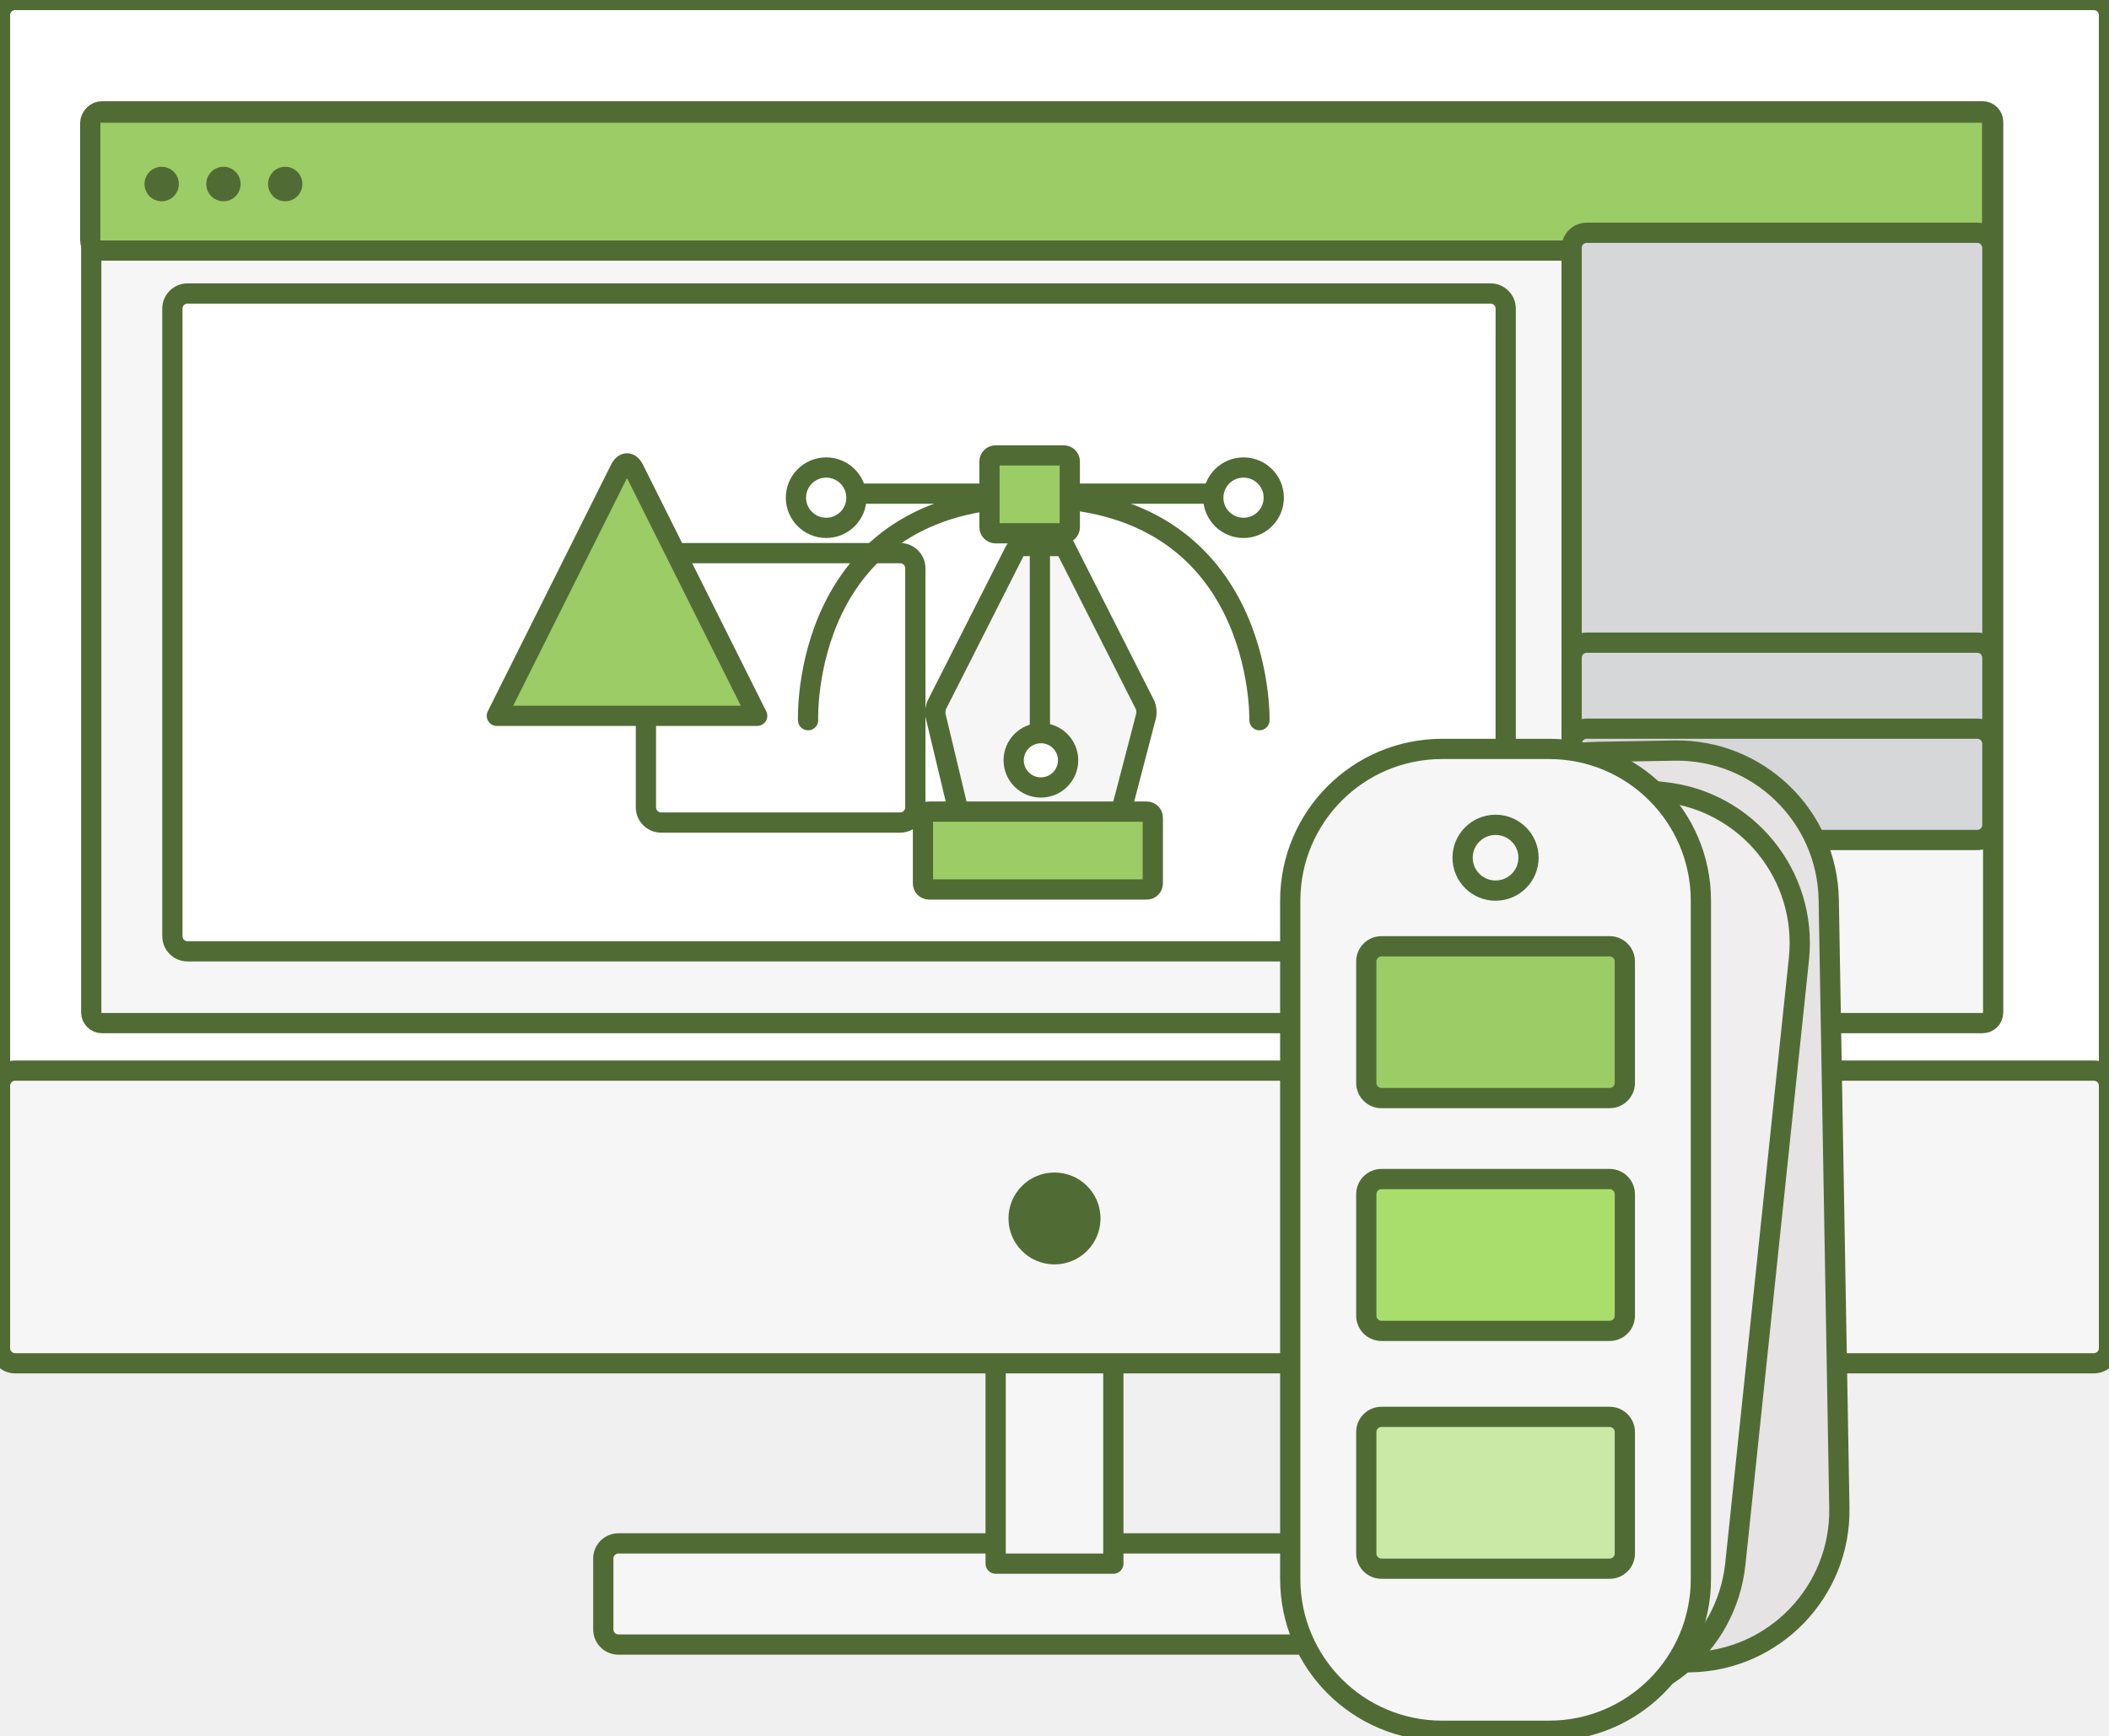
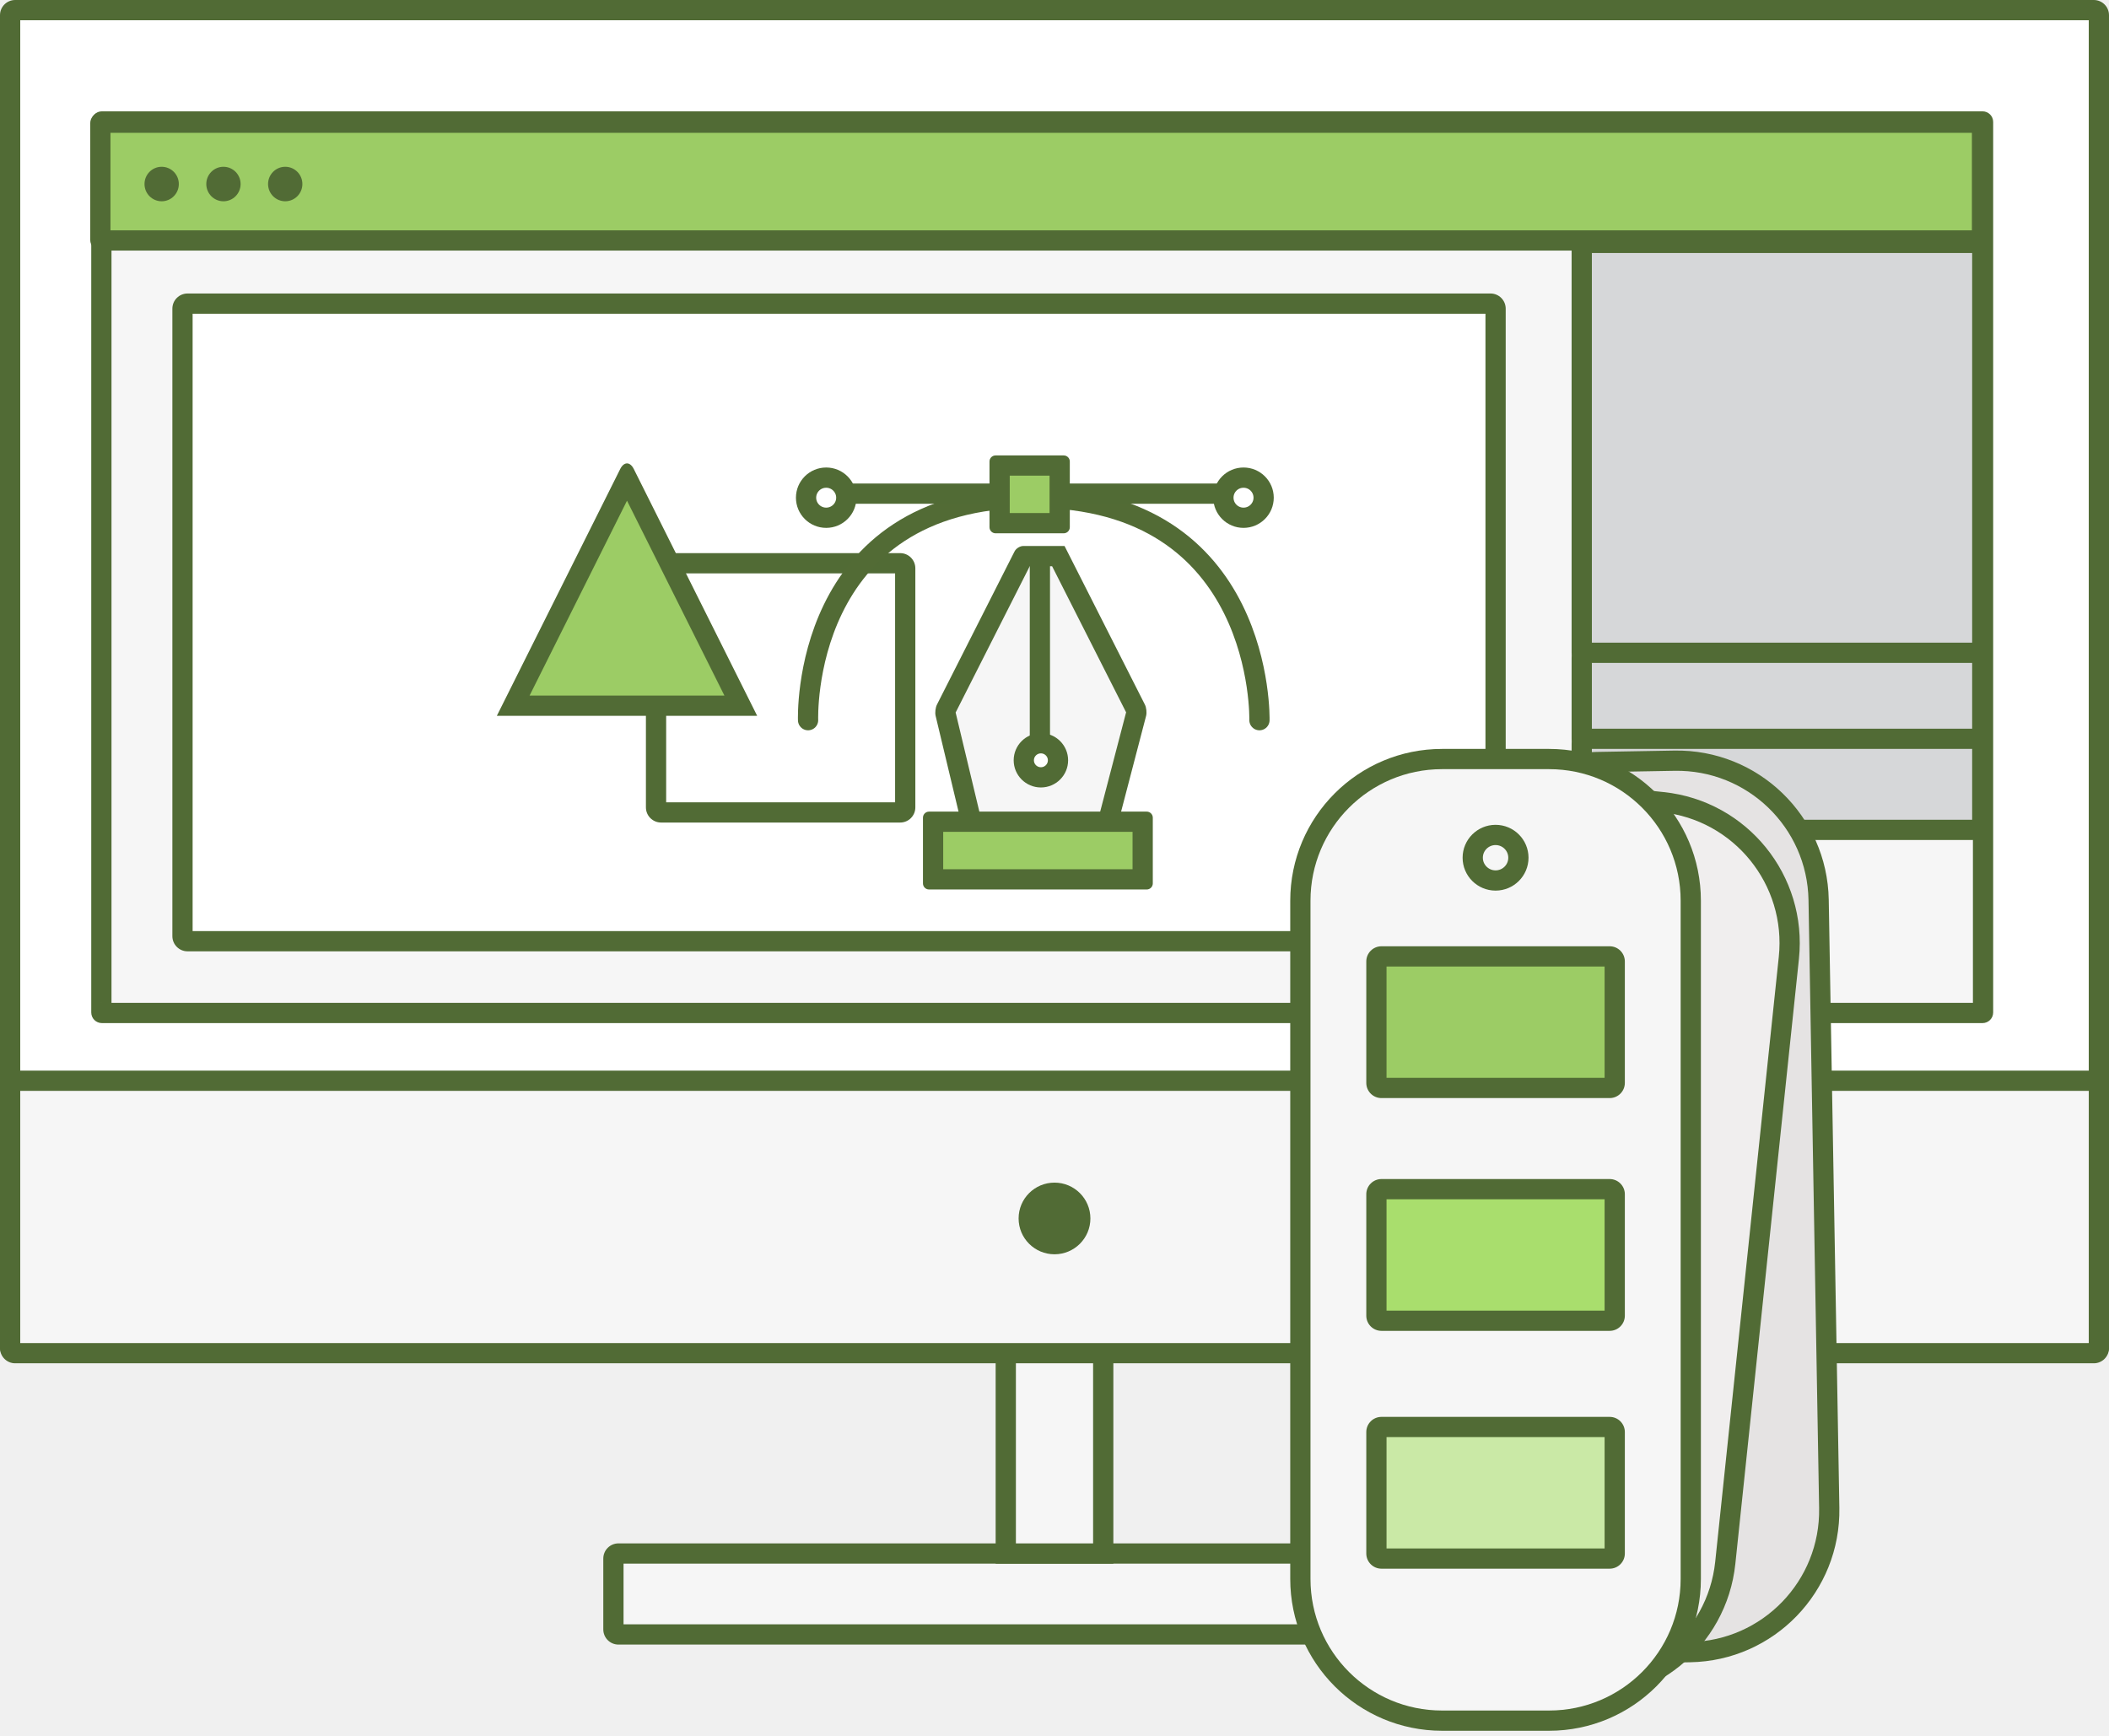
- <svg xmlns="http://www.w3.org/2000/svg" width="243px" height="200px" viewBox="0 0 243 200" version="1.1">
-   <defs />
+ <svg xmlns="http://www.w3.org/2000/svg" xmlns:xlink="http://www.w3.org/1999/xlink" width="243px" height="200px" viewBox="0 0 243 200" version="1.1">
+   <defs>
+     <rect id="path-1" x="0" y="28.571" width="103.976" height="11.662" rx="1.749" />
+     <mask id="mask-2" maskContentUnits="userSpaceOnUse" maskUnits="objectBoundingBox" x="0" y="0" width="103.976" height="11.662" fill="white">
+       <use xlink:href="#path-1" />
+     </mask>
+     <rect id="path-3" x="45.207" y="0" width="13.562" height="30.904" />
+     <mask id="mask-4" maskContentUnits="userSpaceOnUse" maskUnits="objectBoundingBox" x="0" y="0" width="13.562" height="30.904" fill="white">
+       <use xlink:href="#path-3" />
+     </mask>
+     <rect id="path-5" x="0" y="0" width="243" height="156.945" rx="1.749" />
+     <mask id="mask-6" maskContentUnits="userSpaceOnUse" maskUnits="objectBoundingBox" x="0" y="0" width="243" height="156.945" fill="white">
+       <use xlink:href="#path-5" />
+     </mask>
+     <rect id="path-7" x="0" y="123.367" width="243" height="33.724" rx="1.749" />
+     <mask id="mask-8" maskContentUnits="userSpaceOnUse" maskUnits="objectBoundingBox" x="0" y="0" width="243" height="33.724" fill="white">
+       <use xlink:href="#path-7" />
+     </mask>
+     <ellipse id="path-9" cx="121.5" cy="140.401" rx="4.136" ry="4.129" />
+     <mask id="mask-10" maskContentUnits="userSpaceOnUse" maskUnits="objectBoundingBox" x="0" y="0" width="8.272" height="8.259" fill="white">
+       <use xlink:href="#path-9" />
+     </mask>
+     <rect id="path-11" x="10.514" y="12.828" width="219.14" height="105.062" rx="1.224" />
+     <mask id="mask-12" maskContentUnits="userSpaceOnUse" maskUnits="objectBoundingBox" x="0" y="0" width="219.14" height="105.062" fill="white">
+       <use xlink:href="#path-11" />
+     </mask>
+     <rect id="path-13" x="10.396" y="12.971" width="219.14" height="15.901" rx="1.224" />
+     <mask id="mask-14" maskContentUnits="userSpaceOnUse" maskUnits="objectBoundingBox" x="0" y="0" width="219.14" height="15.901" fill="white">
+       <use xlink:href="#path-13" />
+     </mask>
+     <rect id="path-15" x="19.861" y="33.819" width="153.627" height="75.802" rx="1.749" />
+     <mask id="mask-16" maskContentUnits="userSpaceOnUse" maskUnits="objectBoundingBox" x="0" y="0" width="153.627" height="75.802" fill="white">
+       <use xlink:href="#path-15" />
+     </mask>
+     <rect id="path-17" x="17.178" y="11.258" width="31.043" height="31.045" rx="1.749" />
+     <mask id="mask-18" maskContentUnits="userSpaceOnUse" maskUnits="objectBoundingBox" x="0" y="0" width="31.043" height="31.045" fill="white">
+       <use xlink:href="#path-17" />
+     </mask>
+     <path d="M14.213,1.571 C14.647,0.703 15.347,0.698 15.784,1.571 L29.997,30.005 L0,30.005 L14.213,1.571 Z" id="path-19" />
+     <mask id="mask-20" maskContentUnits="userSpaceOnUse" maskUnits="objectBoundingBox" x="0" y="0" width="29.997" height="30.005" fill="white">
+       <use xlink:href="#path-19" />
+     </mask>
+     <ellipse id="path-21" cx="51.57" cy="4.87" rx="3.484" ry="3.478" />
+     <mask id="mask-22" maskContentUnits="userSpaceOnUse" maskUnits="objectBoundingBox" x="0" y="0" width="6.969" height="6.956" fill="white">
+       <use xlink:href="#path-21" />
+     </mask>
+     <ellipse id="path-23" cx="3.484" cy="4.87" rx="3.484" ry="3.478" />
+     <mask id="mask-24" maskContentUnits="userSpaceOnUse" maskUnits="objectBoundingBox" x="0" y="0" width="6.969" height="6.956" fill="white">
+       <use xlink:href="#path-23" />
+     </mask>
+     <rect id="path-25" x="22.301" y="0" width="9.253" height="8.973" rx="0.7" />
+     <mask id="mask-26" maskContentUnits="userSpaceOnUse" maskUnits="objectBoundingBox" x="0" y="0" width="9.253" height="8.973" fill="white">
+       <use xlink:href="#path-25" />
+     </mask>
+     <path d="M10.552,0.629 C10.728,0.282 11.179,6.0109665e-09 11.571,5.55184164e-09 L16.313,0 L25.568,18.272 C25.744,18.619 25.808,19.203 25.71,19.58 L22.104,33.391 L4.765,33.391 L1.46,19.58 C1.37,19.205 1.44,18.619 1.616,18.272 L10.552,0.629 Z" id="path-27" />
+     <mask id="mask-28" maskContentUnits="userSpaceOnUse" maskUnits="objectBoundingBox" x="0" y="0" width="24.391" height="33.391" fill="white">
+       <use xlink:href="#path-27" />
+     </mask>
+     <rect id="path-29" x="0" y="30.609" width="26.482" height="8.973" rx="0.7" />
+     <mask id="mask-30" maskContentUnits="userSpaceOnUse" maskUnits="objectBoundingBox" x="0" y="0" width="26.482" height="8.973" fill="white">
+       <use xlink:href="#path-29" />
+     </mask>
+     <ellipse id="path-31" cx="13.589" cy="24.696" rx="3.136" ry="3.13" />
+     <mask id="mask-32" maskContentUnits="userSpaceOnUse" maskUnits="objectBoundingBox" x="0" y="0" width="6.272" height="6.261" fill="white">
+       <use xlink:href="#path-31" />
+     </mask>
+     <rect id="path-33" x="181.082" y="26.822" width="48.483" height="50.146" rx="1.749" />
+     <mask id="mask-34" maskContentUnits="userSpaceOnUse" maskUnits="objectBoundingBox" x="0" y="0" width="48.483" height="50.146" fill="white">
+       <use xlink:href="#path-33" />
+     </mask>
+     <rect id="path-35" x="181.082" y="74.052" width="48.483" height="12.828" rx="1.749" />
+     <mask id="mask-36" maskContentUnits="userSpaceOnUse" maskUnits="objectBoundingBox" x="0" y="0" width="48.483" height="12.828" fill="white">
+       <use xlink:href="#path-35" />
+     </mask>
+     <rect id="path-37" x="181.082" y="83.965" width="48.483" height="12.828" rx="1.749" />
+     <mask id="mask-38" maskContentUnits="userSpaceOnUse" maskUnits="objectBoundingBox" x="0" y="0" width="48.483" height="12.828" fill="white">
+       <use xlink:href="#path-37" />
+     </mask>
+     <rect id="path-39" x="25.731" y="0.844" width="43.94" height="105.068" rx="17.493" />
+     <mask id="mask-40" maskContentUnits="userSpaceOnUse" maskUnits="objectBoundingBox" x="0" y="0" width="76.84" height="104.653" fill="white">
+       <use xlink:href="#path-39" />
+     </mask>
+     <rect id="path-41" x="18.138" y="4.803" width="43.94" height="105.068" rx="17.493" />
+     <mask id="mask-42" maskContentUnits="userSpaceOnUse" maskUnits="objectBoundingBox" x="0" y="0" width="68.333" height="106.313" fill="white">
+       <use xlink:href="#path-41" />
+     </mask>
+     <rect id="path-43" x="7.01" y="0.583" width="47.315" height="113.137" rx="17.493" />
+     <mask id="mask-44" maskContentUnits="userSpaceOnUse" maskUnits="objectBoundingBox" x="0" y="0" width="47.315" height="113.137" fill="white">
+       <use xlink:href="#path-43" />
+     </mask>
+     <ellipse id="path-45" cx="30.667" cy="13.12" rx="3.797" ry="3.79" />
+     <mask id="mask-46" maskContentUnits="userSpaceOnUse" maskUnits="objectBoundingBox" x="0" y="0" width="7.594" height="7.58" fill="white">
+       <use xlink:href="#path-45" />
+     </mask>
+     <rect id="path-47" x="15.772" y="23.324" width="29.791" height="17.493" rx="1.749" />
+     <mask id="mask-48" maskContentUnits="userSpaceOnUse" maskUnits="objectBoundingBox" x="0" y="0" width="29.791" height="17.493" fill="white">
+       <use xlink:href="#path-47" />
+     </mask>
+     <rect id="path-49" x="15.772" y="50.146" width="29.791" height="17.493" rx="1.749" />
+     <mask id="mask-50" maskContentUnits="userSpaceOnUse" maskUnits="objectBoundingBox" x="0" y="0" width="29.791" height="17.493" fill="white">
+       <use xlink:href="#path-49" />
+     </mask>
+     <rect id="path-51" x="15.772" y="77.551" width="29.791" height="17.493" rx="1.749" />
+     <mask id="mask-52" maskContentUnits="userSpaceOnUse" maskUnits="objectBoundingBox" x="0" y="0" width="29.791" height="17.493" fill="white">
+       <use xlink:href="#path-51" />
+     </mask>
+   </defs>
  <g id="Page-1" stroke="none" stroke-width="1" fill="none" fill-rule="evenodd">
    <g id="UX-Hires-Overview" transform="translate(-686, -1608)">
      <g id="Group-23" transform="translate(96, 1513)">
        <g id="Group-22" transform="translate(590, 95)">
          <g id="Group-3">
-             <g id="Group-2" transform="translate(69.51202, 149.2711)" stroke="#516B35" stroke-width="2.332" fill="#F6F6F6" stroke-linecap="round" stroke-linejoin="round">
-               <rect id="Rectangle-65" x="0" y="28.571" width="103.976" height="11.662" rx="1.749" />
-               <rect id="Rectangle-59" x="45.207" y="0" width="13.562" height="30.904" />
+             <g id="Group-2" transform="translate(69.51202, 149.2711)" stroke="#516B35" stroke-width="4.665" fill="#F6F6F6" stroke-linecap="round" stroke-linejoin="round">
+               <use id="Rectangle-65" mask="url(#mask-2)" xlink:href="#path-1" />
+               <use id="Rectangle-59" mask="url(#mask-4)" xlink:href="#path-3" />
            </g>
-             <rect id="Rectangle-57" stroke="#516B35" stroke-width="2.332" stroke-linecap="round" stroke-linejoin="round" fill="#FFFFFF" x="0" y="0" width="243" height="156.945" rx="1.749" />
-             <rect id="Rectangle-57" stroke="#516B35" stroke-width="2.332" stroke-linecap="round" stroke-linejoin="round" fill="#F6F6F6" x="0" y="123.367" width="243" height="33.724" rx="1.749" />
-             <ellipse id="Oval-22" stroke="#516B35" stroke-width="2.332" stroke-linecap="round" stroke-linejoin="round" fill="#516B35" cx="121.5" cy="140.401" rx="4.136" ry="4.129" />
-             <rect id="Rectangle-54" stroke="#516B35" stroke-width="2.332" stroke-linecap="round" stroke-linejoin="round" fill="#F6F6F6" x="10.514" y="12.828" width="219.14" height="105.062" rx="1.224" />
-             <rect id="Rectangle-54" stroke="#516B35" stroke-width="2.332" stroke-linecap="round" stroke-linejoin="round" fill="#9CCC65" x="10.396" y="12.971" width="219.14" height="15.901" rx="1.224" />
+             <use id="Rectangle-57" stroke="#516B35" mask="url(#mask-6)" stroke-width="4.665" stroke-linecap="round" stroke-linejoin="round" fill="#FFFFFF" xlink:href="#path-5" />
+             <use id="Rectangle-57" stroke="#516B35" mask="url(#mask-8)" stroke-width="4.665" stroke-linecap="round" stroke-linejoin="round" fill="#F6F6F6" xlink:href="#path-7" />
+             <use id="Oval-22" stroke="#516B35" mask="url(#mask-10)" stroke-width="4.665" stroke-linecap="round" stroke-linejoin="round" fill="#516B35" xlink:href="#path-9" />
+             <use id="Rectangle-54" stroke="#516B35" mask="url(#mask-12)" stroke-width="4.665" stroke-linecap="round" stroke-linejoin="round" fill="#F6F6F6" xlink:href="#path-11" />
+             <use id="Rectangle-54" stroke="#516B35" mask="url(#mask-14)" stroke-width="4.665" stroke-linecap="round" stroke-linejoin="round" fill="#9CCC65" xlink:href="#path-13" />
            <ellipse id="Oval-19" fill="#516B35" cx="18.627" cy="21.205" rx="1.977" ry="1.988" />
            <ellipse id="Oval-19-Copy" fill="#516B35" cx="25.746" cy="21.205" rx="1.977" ry="1.988" />
            <ellipse id="Oval-19-Copy-2" fill="#516B35" cx="32.864" cy="21.205" rx="1.977" ry="1.988" />
-             <rect id="Rectangle-113" stroke="#516B35" stroke-width="2.332" stroke-linecap="round" stroke-linejoin="round" fill="#FFFFFF" x="19.861" y="33.819" width="153.627" height="75.802" rx="1.749" />
-             <g id="Group-7" transform="translate(57.24519, 52.47813)" stroke-linecap="round" stroke-width="2.332">
-               <g id="Group-2" stroke="#516B35" stroke-linejoin="round">
-                 <rect id="Rectangle-91" fill="#FFFFFF" x="17.178" y="11.258" width="31.043" height="31.045" rx="1.749" />
-                 <path d="M14.213,1.571 C14.647,0.703 15.347,0.698 15.784,1.571 L29.997,30.005 L0,30.005 L14.213,1.571 Z" id="Triangle-9" fill="#9CCC65" />
+             <use id="Rectangle-113" stroke="#516B35" mask="url(#mask-16)" stroke-width="4.665" stroke-linecap="round" stroke-linejoin="round" fill="#FFFFFF" xlink:href="#path-15" />
+             <g id="Group-7" transform="translate(57.24519, 52.47813)" stroke-linecap="round">
+               <g id="Group-2" stroke="#516B35" stroke-width="4.665" stroke-linejoin="round">
+                 <use id="Rectangle-91" mask="url(#mask-18)" fill="#FFFFFF" xlink:href="#path-17" />
+                 <use id="Triangle-9" mask="url(#mask-20)" fill="#9CCC65" xlink:href="#path-19" />
              </g>
              <g id="Group-5" transform="translate(34.46394, 0)">
-                 <path d="M1.398,30.507 C1.398,30.507 0.441,4.87 27.242,4.87 C54.043,4.87 53.405,30.507 53.405,30.507" id="Path-129" stroke="#526B35" stroke-linejoin="round" />
+                 <path d="M1.398,30.507 C1.398,30.507 0.441,4.87 27.242,4.87 C54.043,4.87 53.405,30.507 53.405,30.507" id="Path-129" stroke="#526B35" stroke-width="2.332" stroke-linejoin="round" />
                <g id="Group" stroke="#516B35">
-                   <path d="M3.484,4.401 L50.706,4.401" id="Path-130" />
-                   <ellipse id="Oval-16-Copy" stroke-linejoin="round" fill="#FFFFFF" cx="51.57" cy="4.87" rx="3.484" ry="3.478" />
-                   <ellipse id="Oval-16" stroke-linejoin="round" fill="#FFFFFF" cx="3.484" cy="4.87" rx="3.484" ry="3.478" />
-                   <rect id="Rectangle-53" stroke-linejoin="round" fill="#9CCC65" x="22.301" y="0" width="9.253" height="8.973" rx="0.7" />
+                   <path d="M3.484,4.401 L50.706,4.401" id="Path-130" stroke-width="2.332" />
+                   <use id="Oval-16-Copy" mask="url(#mask-22)" stroke-width="4.665" stroke-linejoin="round" fill="#FFFFFF" xlink:href="#path-21" />
+                   <use id="Oval-16" mask="url(#mask-24)" stroke-width="4.665" stroke-linejoin="round" fill="#FFFFFF" xlink:href="#path-23" />
+                   <use id="Rectangle-53" mask="url(#mask-26)" stroke-width="4.665" stroke-linejoin="round" fill="#9CCC65" xlink:href="#path-25" />
                </g>
                <g id="Group-4" transform="translate(14.63479, 10.43473)" stroke="#516B35">
-                   <path d="M10.552,0.629 C10.728,0.282 11.179,6.0109665e-09 11.571,5.55184164e-09 L16.313,0 L25.568,18.272 C25.744,18.619 25.808,19.203 25.71,19.58 L22.104,33.391 L4.765,33.391 L1.46,19.58 C1.37,19.205 1.44,18.619 1.616,18.272 L10.552,0.629 Z" id="Polygon-1" stroke-linejoin="round" fill="#F6F6F6" />
-                   <rect id="Rectangle-52" stroke-linejoin="round" fill="#9CCC65" x="0" y="30.609" width="26.482" height="8.973" rx="0.7" />
-                   <path d="M13.473,1.391 L13.473,26.067" id="Path-131" />
-                   <ellipse id="Oval-16-Copy-2" stroke-linejoin="round" fill="#FFFFFF" cx="13.589" cy="24.696" rx="3.136" ry="3.13" />
+                   <use id="Polygon-1" mask="url(#mask-28)" stroke-width="4.665" stroke-linejoin="round" fill="#F6F6F6" xlink:href="#path-27" />
+                   <use id="Rectangle-52" mask="url(#mask-30)" stroke-width="4.665" stroke-linejoin="round" fill="#9CCC65" xlink:href="#path-29" />
+                   <path d="M13.473,1.391 L13.473,26.067" id="Path-131" stroke-width="2.332" />
+                   <use id="Oval-16-Copy-2" mask="url(#mask-32)" stroke-width="4.665" stroke-linejoin="round" fill="#FFFFFF" xlink:href="#path-31" />
                </g>
              </g>
            </g>
-             <rect id="Rectangle-98" stroke="#516B35" stroke-width="2.332" stroke-linecap="round" stroke-linejoin="round" fill="#D6D7D9" x="181.082" y="26.822" width="48.483" height="50.146" rx="1.749" />
-             <rect id="Rectangle-98-Copy-5" stroke="#516B35" stroke-width="2.332" stroke-linecap="round" stroke-linejoin="round" fill="#D6D7D9" x="181.082" y="74.052" width="48.483" height="12.828" rx="1.749" />
-             <rect id="Rectangle-98-Copy-5" stroke="#516B35" stroke-width="2.332" stroke-linecap="round" stroke-linejoin="round" fill="#D6D7D9" x="181.082" y="83.965" width="48.483" height="12.828" rx="1.749" />
-             <g id="Group-21" transform="translate(141.6526, 85.71429)" stroke="#516B35" stroke-width="2.332" stroke-linecap="round" stroke-linejoin="round">
-               <rect id="Rectangle-114" fill="#E5E3E3" transform="translate(47.70146, 53.3776) rotate(-1) translate(-47.70146, -53.3776) " x="25.731" y="0.844" width="43.94" height="105.068" rx="17.493" />
-               <rect id="Rectangle-114" fill="#F0EEEE" transform="translate(40.10771, 57.3374) rotate(6) translate(-40.10771, -57.3374) " x="18.138" y="4.803" width="43.94" height="105.068" rx="17.493" />
-               <rect id="Rectangle-114" fill="#F6F6F6" x="7.01" y="0.583" width="47.315" height="113.137" rx="17.493" />
-               <ellipse id="Oval-61" cx="30.667" cy="13.12" rx="3.797" ry="3.79" />
-               <rect id="Rectangle-115" fill="#9CCC65" x="15.772" y="23.324" width="29.791" height="17.493" rx="1.749" />
-               <rect id="Rectangle-115-Copy" fill="#A9DE6D" x="15.772" y="50.146" width="29.791" height="17.493" rx="1.749" />
-               <rect id="Rectangle-115-Copy-2" fill="#CAE9A6" x="15.772" y="77.551" width="29.791" height="17.493" rx="1.749" />
+             <use id="Rectangle-98" stroke="#516B35" mask="url(#mask-34)" stroke-width="4.665" stroke-linecap="round" stroke-linejoin="round" fill="#D6D7D9" xlink:href="#path-33" />
+             <use id="Rectangle-98-Copy-5" stroke="#516B35" mask="url(#mask-36)" stroke-width="4.665" stroke-linecap="round" stroke-linejoin="round" fill="#D6D7D9" xlink:href="#path-35" />
+             <use id="Rectangle-98-Copy-5" stroke="#516B35" mask="url(#mask-38)" stroke-width="4.665" stroke-linecap="round" stroke-linejoin="round" fill="#D6D7D9" xlink:href="#path-37" />
+             <g id="Group-21" transform="translate(141.6526, 85.71429)" stroke="#516B35" stroke-width="4.665" stroke-linecap="round" stroke-linejoin="round">
+               <use id="Rectangle-114" mask="url(#mask-40)" fill="#E5E3E3" transform="translate(47.70146, 53.3776) rotate(-1) translate(-47.70146, -53.3776) " xlink:href="#path-39" />
+               <use id="Rectangle-114" mask="url(#mask-42)" fill="#F0EEEE" transform="translate(40.10771, 57.3374) rotate(6) translate(-40.10771, -57.3374) " xlink:href="#path-41" />
+               <use id="Rectangle-114" mask="url(#mask-44)" fill="#F6F6F6" xlink:href="#path-43" />
+               <use id="Oval-61" mask="url(#mask-46)" xlink:href="#path-45" />
+               <use id="Rectangle-115" mask="url(#mask-48)" fill="#9CCC65" xlink:href="#path-47" />
+               <use id="Rectangle-115-Copy" mask="url(#mask-50)" fill="#A9DE6D" xlink:href="#path-49" />
+               <use id="Rectangle-115-Copy-2" mask="url(#mask-52)" fill="#CAE9A6" xlink:href="#path-51" />
            </g>
          </g>
        </g>
      </g>
    </g>
  </g>
</svg>
